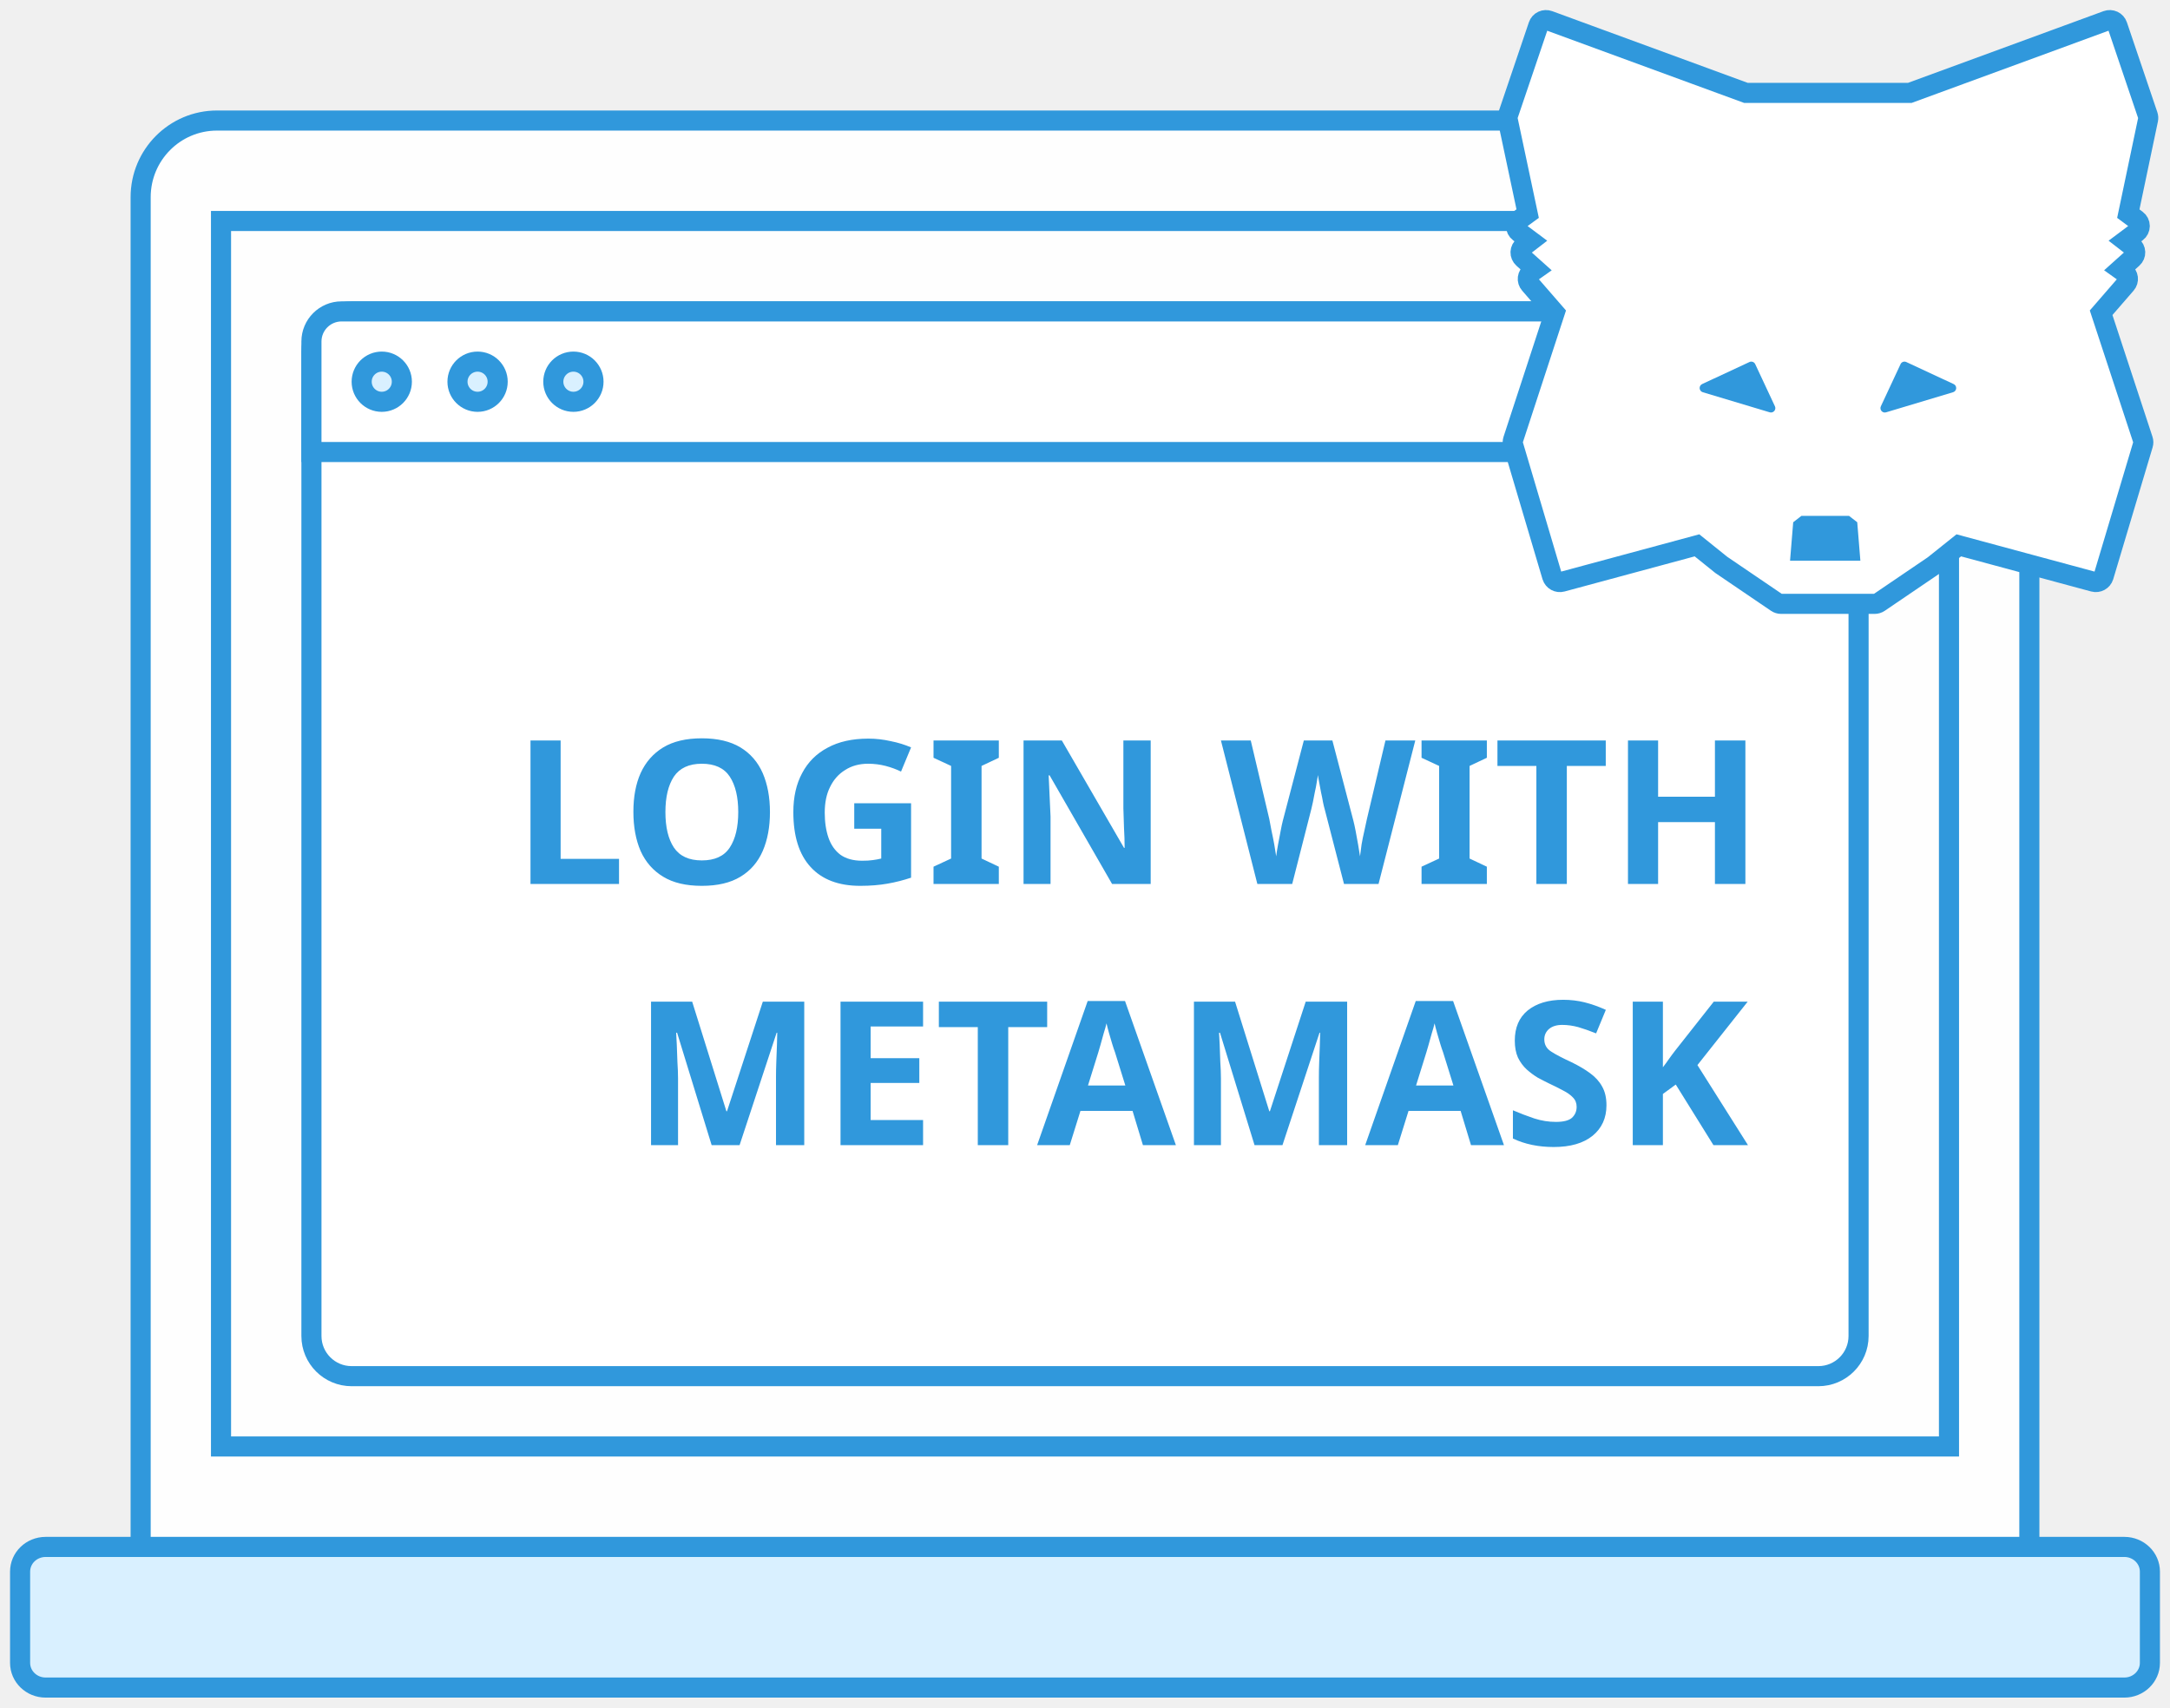
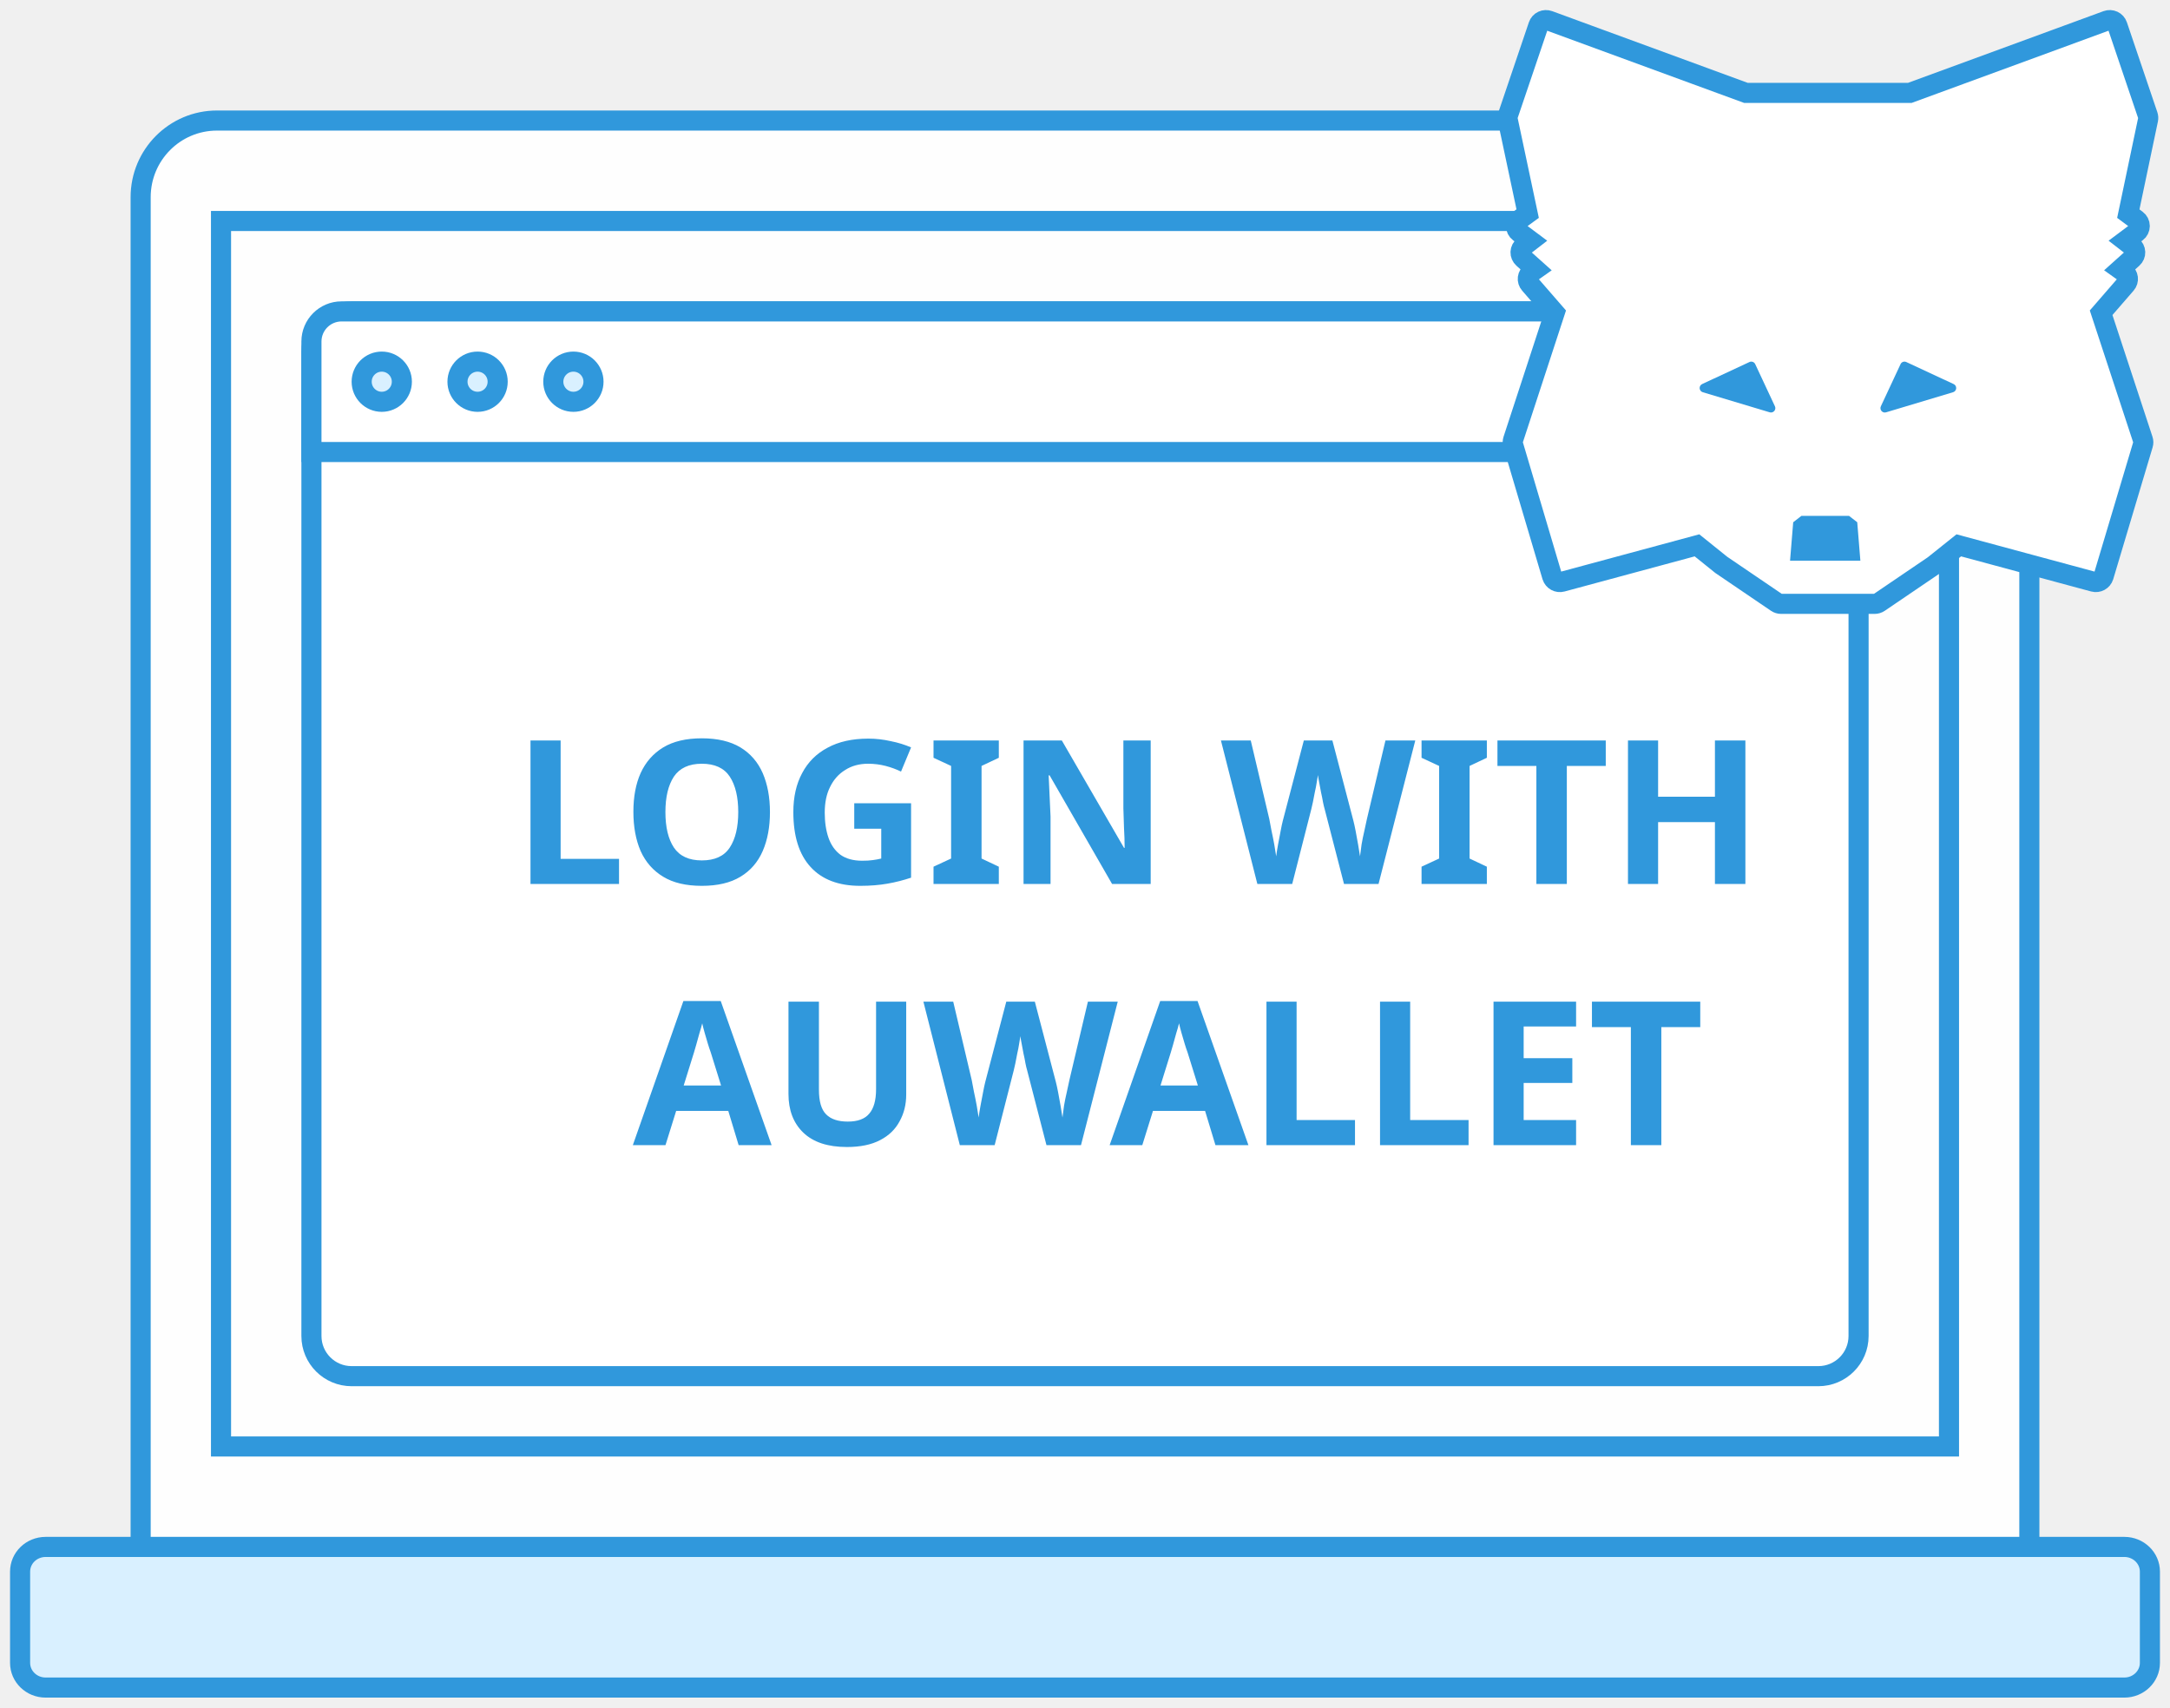
<svg xmlns="http://www.w3.org/2000/svg" height="85" width="108">
  <g fill="none" fill-rule="evenodd">
    <path d="M97.202 84H10.798A3.807 3.807 0 017 80.185V9.815C7 7.708 8.7 6 10.798 6h86.404A3.806 3.806 0 01101 9.815v70.37C101 82.292 99.3 84 97.202 84" fill="#fefefe" />
    <path d="M97.202 84H10.798A3.807 3.807 0 017 80.185V9.815C7 7.708 8.7 6 10.798 6h86.404A3.806 3.806 0 01101 9.815v70.37C101 82.292 99.3 84 97.202 84z" stroke="#3098dc" />
    <path d="M105.73 84H2.27C1.568 84 1 83.45 1 82.771V78.23C1 77.549 1.568 77 2.27 77h103.46c.7 0 1.27.55 1.27 1.229v4.542c0 .68-.57 1.229-1.27 1.229" fill="#d9f0ff" />
    <path d="M105.73 84H2.27C1.568 84 1 83.45 1 82.771V78.23C1 77.549 1.568 77 2.27 77h103.46c.7 0 1.27.55 1.27 1.229v4.542c0 .68-.57 1.229-1.27 1.229z" stroke="#3098dc" />
    <path d="M11 72h86V11H11z" fill="#fefefe" />
    <g stroke="#3098dc" transform="translate(1 1)">
      <path d="M10 71h86V10H10z" />
      <rect fill="#fff" height="53" rx="2" width="77" x="14.5" y="14.5" />
      <path d="M14.5 21.5h77V16a1.5 1.5 0 00-1.5-1.5H16a1.5 1.5 0 00-1.5 1.5z" fill="#fff" />
      <g fill="#d9f0ff">
        <circle cx="18" cy="18" r="1" />
        <circle cx="22.769" cy="18" r="1" />
        <circle cx="27.538" cy="18" r="1" />
      </g>
    </g>
    <path d="M93.299 30.058h-4.652a.401.401 0 01-.227-.07l-2.752-1.87-1.21-.973-6.718 1.814a.403.403 0 01-.49-.268l-1.947-6.568a.38.38 0 01.003-.228l2.07-6.327-1.243-1.43a.386.386 0 01.071-.572l.222-.157-.62-.555a.39.39 0 01-.13-.303.39.39 0 01.152-.293l.35-.27-.57-.426a.39.39 0 01-.157-.313.391.391 0 01.162-.312l.418-.305-.994-4.685a.379.379 0 01.013-.205l1.516-4.474c.034-.101.109-.185.206-.23a.406.406 0 01.31-.013l9.816 3.6h8.15l9.815-3.6a.405.405 0 01.31.013.392.392 0 01.207.23l1.516 4.476a.383.383 0 01.013.202l-.984 4.688.412.305a.386.386 0 01.002.622l-.57.427.349.27a.387.387 0 01.022.595l-.62.556.222.158a.387.387 0 01.07.57l-1.24 1.43 2.08 6.326a.382.382 0 01.004.23l-1.962 6.569a.403.403 0 01-.488.267l-6.718-1.814-1.247.998-2.716 1.845a.402.402 0 01-.226.07z" fill="#fff" stroke="#3098dc" />
    <g fill="#3098dc">
      <path d="M92.024 25.677h-2.367l-.41.318-.157 1.914h3.5l-.156-1.914zM94.59 18.125l-.98 2.099c-.079.17.079.354.258.3l3.337-1.001a.217.217 0 00.028-.405l-2.358-1.098a.215.215 0 00-.286.105M87.07 18.02l-2.355 1.097a.218.218 0 00.03.406l3.336 1.001a.217.217 0 00.257-.3l-.982-2.1a.216.216 0 00-.286-.104" />
    </g>
    <text fill="#3098dc" font-family="RobotoMono-Bold, Roboto Mono" font-size="10" font-weight="bold" transform="translate(1 1)">
      <tspan x="24.495" y="43">LOGIN WITH </tspan>
-       <tspan x="30.496" y="56">METAMASK</tspan>
+       <tspan x="30.496" y="56">AUWALLET</tspan>
    </text>
  </g>
</svg>
